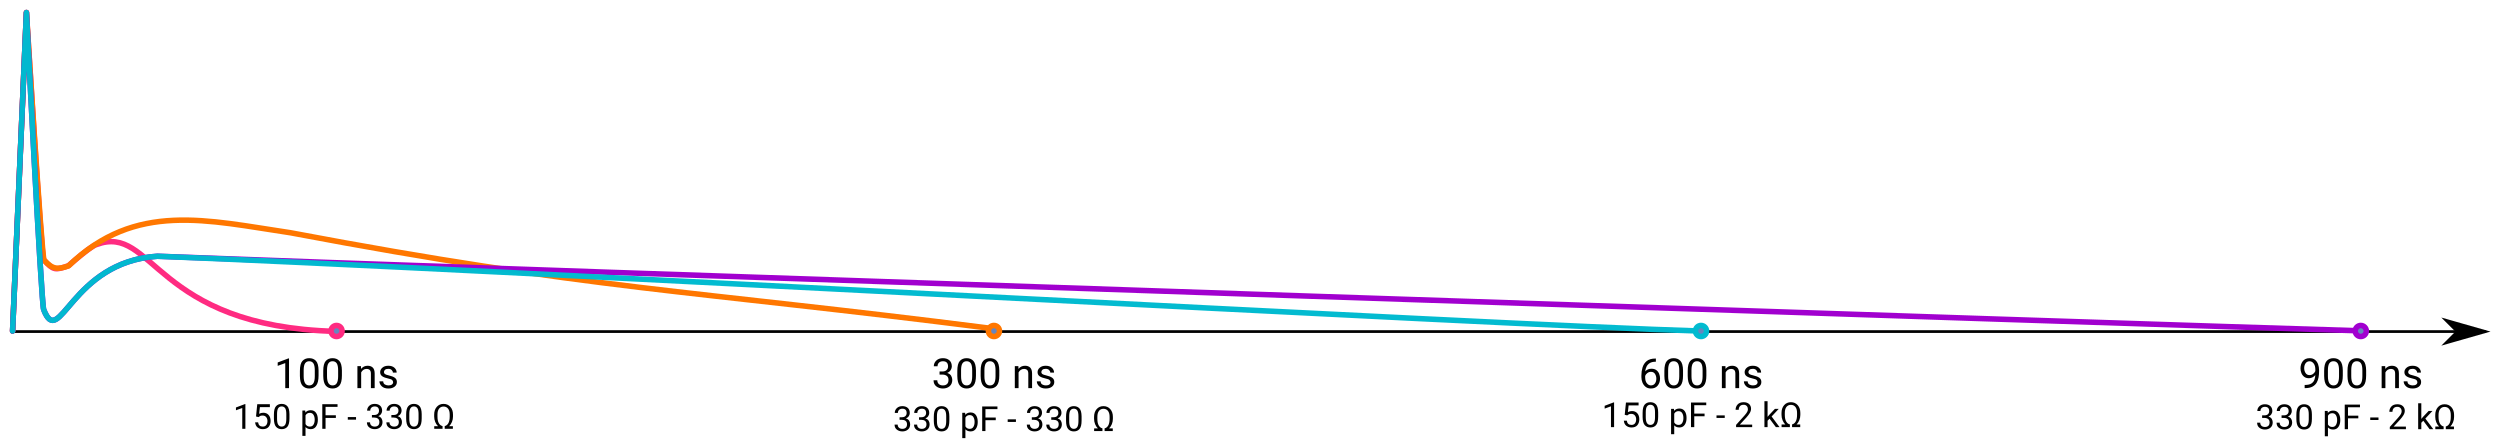
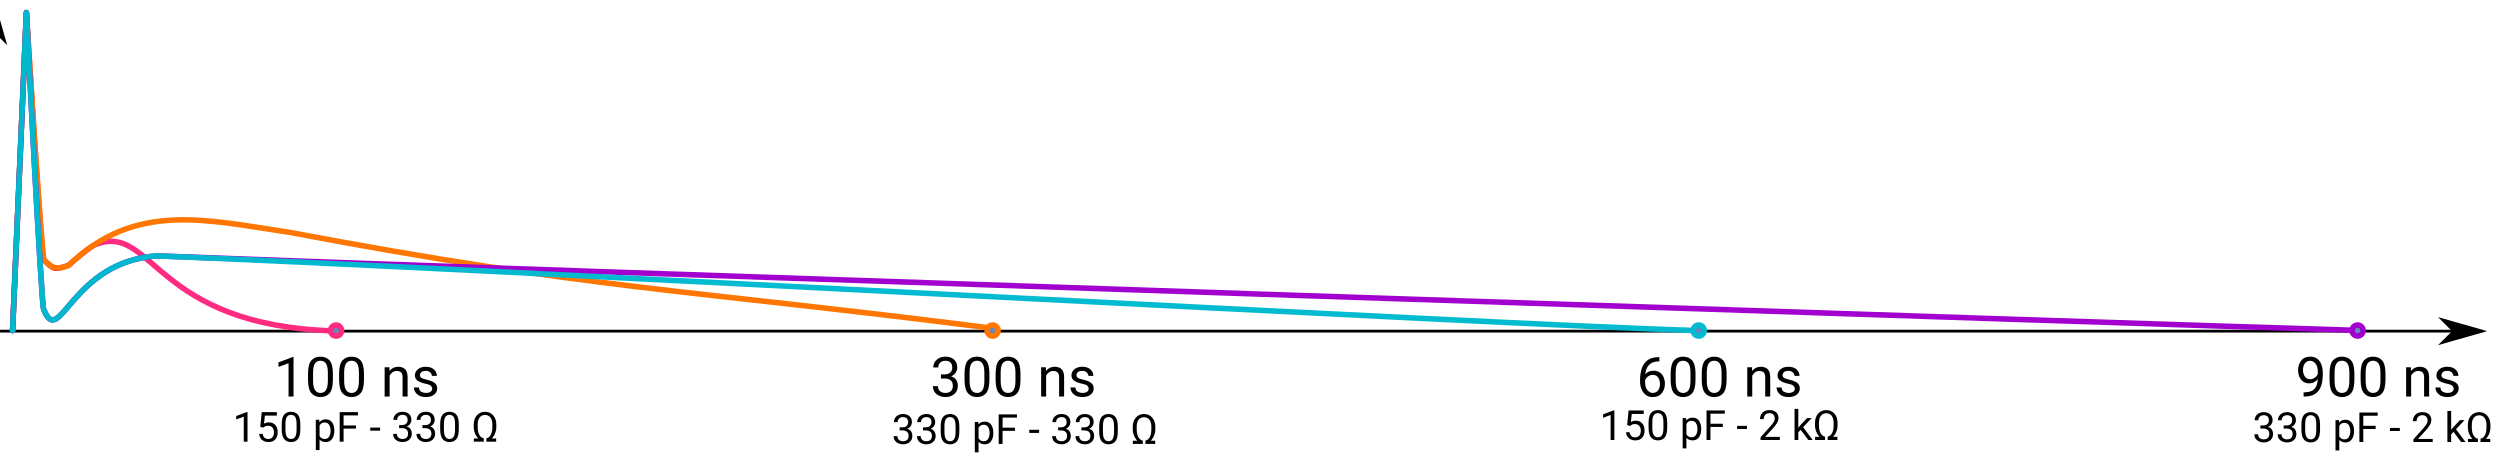
- <svg xmlns="http://www.w3.org/2000/svg" width="1274.103mm" height="228.28mm" viewBox="0 0 4514.537 808.867" id="svg2" version="1.1">
+ <svg xmlns="http://www.w3.org/2000/svg" width="1275.826mm" height="235.839mm" viewBox="0 0 4520.642 835.65" id="svg2" version="1.1">
  <defs id="defs4">
+     <marker style="overflow:visible" id="marker4215" refX="0" refY="0" orient="auto">
+       <path transform="matrix(0.8,0,0,0.8,10,0)" style="fill:#000000;fill-opacity:1;fill-rule:evenodd;stroke:#000000;stroke-width:1pt;stroke-opacity:1" d="M 0,0 5,-5 -12.5,0 5,5 0,0 Z" id="path4217" />
+     </marker>
    <marker orient="auto" refY="0" refX="0" id="Arrow1Lstart" style="overflow:visible">
      <path id="path4227" d="M 0,0 5,-5 -12.5,0 5,5 0,0 Z" style="fill:#000000;fill-opacity:1;fill-rule:evenodd;stroke:#000000;stroke-width:1pt;stroke-opacity:1" transform="matrix(0.8,0,0,0.8,10,0)" />
    </marker>
    <marker orient="auto" refY="0" refX="0" id="Arrow1Sstart" style="overflow:visible">
      <path id="path4153" d="M 0,0 5,-5 -12.5,0 5,5 0,0 Z" style="fill-rule:evenodd;stroke:#000000;stroke-width:1pt" transform="matrix(0.2,0,0,0.2,1.2,0)" />
    </marker>
    <marker orient="auto" refY="0" refX="0" id="marker4669" style="overflow:visible">
      <path id="path4671" d="M 0,0 5,-5 -12.5,0 5,5 0,0 Z" style="fill-rule:evenodd;stroke:#000000;stroke-width:1pt" transform="matrix(0.2,0,0,0.2,1.2,0)" />
    </marker>
    <marker orient="auto" refY="0" refX="0" id="marker4673" style="overflow:visible">
      <path id="path4675" d="M 0,0 5,-5 -12.5,0 5,5 0,0 Z" style="fill-rule:evenodd;stroke:#000000;stroke-width:1pt" transform="matrix(0.2,0,0,0.2,1.2,0)" />
    </marker>
    <marker orient="auto" refY="0" refX="0" id="Arrow1Mstart" style="overflow:visible">
      <path id="path3769" d="M 0,0 5,-5 -12.5,0 5,5 0,0 Z" style="fill-rule:evenodd;stroke:#000000;stroke-width:1pt" transform="matrix(0.4,0,0,0.4,4,0)" />
    </marker>
    <marker orient="auto" refY="0" refX="0" id="Arrow1Mend" style="overflow:visible">
      <path id="path3772" d="M 0,0 5,-5 -12.5,0 5,5 0,0 Z" style="fill-rule:evenodd;stroke:#000000;stroke-width:1pt" transform="matrix(-0.4,0,0,-0.4,-4,0)" />
    </marker>
  </defs>
  <g id="layer1" transform="translate(67.72011,160.3456)">
-     <path style="fill:none;fill-rule:evenodd;stroke:#000000;stroke-width:5;stroke-linecap:round;stroke-linejoin:miter;stroke-miterlimit:4;stroke-dasharray:none;stroke-opacity:1;marker-start:url(#Arrow1Lstart)" d="m 4420,438.434 -4465,0" id="path4221" />
+     <path style="fill:none;fill-rule:evenodd;stroke:#000000;stroke-width:5;stroke-linecap:round;stroke-linejoin:miter;stroke-miterlimit:4;stroke-dasharray:none;stroke-opacity:1;marker-start:url(#Arrow1Lstart)" d="m 4420,438.434 -4500,0" id="path4221" />
    <path id="path5150" d="m -45,437.362 25,-575 c 0,0 27.19,443.435 31.235,446.694 17.988,19.23 20.624,18.605 44.5,10.591 0,0 40.455,-35.847 50.568,-38.292 C 210,242.362 209.088,429.982 540,438.083" style="fill:none;stroke:#ff2b81;stroke-width:10;stroke-linecap:round;stroke-linejoin:round;stroke-miterlimit:4.1;stroke-dasharray:none;stroke-opacity:1" />
    <path style="fill:none;stroke:#ff7700;stroke-width:10;stroke-linecap:round;stroke-linejoin:round;stroke-miterlimit:4;stroke-dasharray:none;stroke-opacity:1" d="m -45,437.362 25,-575 c 0,0 27.75,443.435 31.796,446.694 15.386,17.339 24.323,17.717 44.5,10.591 C 177.259,202.628 306.465,237.777 457.008,259.99 998.573,362.327 1174.444,362.964 1720,432.362" id="path5152" />
-     <text id="text5154" y="614.038" x="353.147" style="font-style:normal;font-variant:normal;font-weight:normal;font-stretch:normal;font-size:62.5px;line-height:125%;font-family:Roboto;-inkscape-font-specification:Roboto;letter-spacing:0px;word-spacing:0px;fill:#000000;fill-opacity:1;stroke:none" xml:space="preserve">
-       <tspan y="614.038" x="353.147" id="tspan5156">150 pF - 330 Ω</tspan>
+     <text id="text5154" y="638.281" x="353.147" style="font-style:normal;font-variant:normal;font-weight:normal;font-stretch:normal;font-size:75px;line-height:125%;font-family:Roboto;-inkscape-font-specification:Roboto;letter-spacing:0px;word-spacing:0px;fill:#000000;fill-opacity:1;stroke:none" xml:space="preserve">
+       <tspan y="638.281" x="353.147" id="tspan5156">150 pF - 330 Ω</tspan>
    </text>
-     <text xml:space="preserve" style="font-style:normal;font-variant:normal;font-weight:normal;font-stretch:normal;font-size:62.5px;line-height:125%;font-family:Roboto;-inkscape-font-specification:Roboto;letter-spacing:0px;word-spacing:0px;fill:#000000;fill-opacity:1;stroke:none" x="1544.793" y="618.11" id="text5158">
-       <tspan id="tspan5160" x="1544.793" y="618.11">330 pF - 330 Ω</tspan>
+     <text xml:space="preserve" style="font-style:normal;font-variant:normal;font-weight:normal;font-stretch:normal;font-size:75px;line-height:125%;font-family:Roboto;-inkscape-font-specification:Roboto;letter-spacing:0px;word-spacing:0px;fill:#000000;fill-opacity:1;stroke:none" x="1544.793" y="642.353" id="text5158">
+       <tspan id="tspan5160" x="1544.793" y="642.353">330 pF - 330 Ω</tspan>
    </text>
    <path id="path5164" d="m -45,437.362 25,-575 c 0,0 27.19,533.339 31.235,536.598 28.765,73.402 48.765,-86.598 205.304,-96.598 560.564,21.608 3639.755,124.966 3988.461,135" style="fill:none;stroke:#a100cf;stroke-width:10;stroke-linecap:round;stroke-linejoin:round;stroke-miterlimit:4;stroke-dasharray:none;stroke-opacity:1" />
-     <text id="text5194" y="614.713" x="4005.31" style="font-style:normal;font-variant:normal;font-weight:normal;font-stretch:normal;font-size:62.5px;line-height:125%;font-family:Roboto;-inkscape-font-specification:Roboto;letter-spacing:0px;word-spacing:0px;fill:#000000;fill-opacity:1;stroke:none" xml:space="preserve">
-       <tspan y="614.713" x="4005.31" id="tspan5196">330 pF - 2 kΩ</tspan>
+     <text id="text5194" y="638.957" x="4005.31" style="font-style:normal;font-variant:normal;font-weight:normal;font-stretch:normal;font-size:75px;line-height:125%;font-family:Roboto;-inkscape-font-specification:Roboto;letter-spacing:0px;word-spacing:0px;fill:#000000;fill-opacity:1;stroke:none" xml:space="preserve">
+       <tspan y="638.957" x="4005.31" id="tspan5196">330 pF - 2 kΩ</tspan>
    </text>
-     <text id="text5198" y="611" x="2824.783" style="font-style:normal;font-variant:normal;font-weight:normal;font-stretch:normal;font-size:62.5px;line-height:125%;font-family:Roboto;-inkscape-font-specification:Roboto;letter-spacing:0px;word-spacing:0px;fill:#000000;fill-opacity:1;stroke:none" xml:space="preserve">
-       <tspan y="611" x="2824.783" id="tspan5200">150 pF - 2 kΩ</tspan>
+     <text id="text5198" y="635.244" x="2824.783" style="font-style:normal;font-variant:normal;font-weight:normal;font-stretch:normal;font-size:75px;line-height:125%;font-family:Roboto;-inkscape-font-specification:Roboto;letter-spacing:0px;word-spacing:0px;fill:#000000;fill-opacity:1;stroke:none" xml:space="preserve">
+       <tspan y="635.244" x="2824.783" id="tspan5200">150 pF - 2 kΩ</tspan>
    </text>
    <path style="fill:none;stroke:#00bacf;stroke-width:10;stroke-linecap:round;stroke-linejoin:round;stroke-miterlimit:4;stroke-dasharray:none;stroke-opacity:0.988" d="m -45,437.362 25,-575 c 0,0 27.19,533.339 31.235,536.598 28.765,73.402 48.765,-86.598 205.304,-96.598 560.564,21.608 2434.755,124.966 2783.461,135" id="path4683" />
-     <text id="text4685" y="540.489" x="427.482" style="font-style:normal;font-variant:normal;font-weight:normal;font-stretch:normal;font-size:75px;line-height:125%;font-family:Roboto;-inkscape-font-specification:Roboto;letter-spacing:0px;word-spacing:0px;fill:#000000;fill-opacity:1;stroke:none" xml:space="preserve">
-       <tspan y="540.489" x="427.482" id="tspan4687">100 ns</tspan>
+     <text id="text4685" y="556.651" x="427.482" style="font-style:normal;font-variant:normal;font-weight:normal;font-stretch:normal;font-size:100px;line-height:125%;font-family:Roboto;-inkscape-font-specification:Roboto;letter-spacing:0px;word-spacing:0px;fill:#000000;fill-opacity:1;stroke:none" xml:space="preserve">
+       <tspan y="556.651" x="427.482" id="tspan4687">100 ns</tspan>
    </text>
    <circle style="opacity:1;fill:#6785be;fill-opacity:1;stroke:#ff2b81;stroke-width:10;stroke-linecap:round;stroke-linejoin:round;stroke-miterlimit:4.1;stroke-dasharray:none;stroke-dashoffset:0;stroke-opacity:1" id="path4693" cx="540" cy="437.362" r="10" />
-     <text xml:space="preserve" style="font-style:normal;font-variant:normal;font-weight:normal;font-stretch:normal;font-size:75px;line-height:125%;font-family:Roboto;-inkscape-font-specification:Roboto;letter-spacing:0px;word-spacing:0px;fill:#000000;fill-opacity:1;stroke:none" x="1614.625" y="540.489" id="text4695">
-       <tspan id="tspan4697" x="1614.625" y="540.489">300 ns</tspan>
+     <text xml:space="preserve" style="font-style:normal;font-variant:normal;font-weight:normal;font-stretch:normal;font-size:100px;line-height:125%;font-family:Roboto;-inkscape-font-specification:Roboto;letter-spacing:0px;word-spacing:0px;fill:#000000;fill-opacity:1;stroke:none" x="1614.625" y="556.651" id="text4695">
+       <tspan id="tspan4697" x="1614.625" y="556.651">300 ns</tspan>
    </text>
    <circle r="10" cy="437.362" cx="1727.143" id="circle4699" style="opacity:1;fill:#6785be;fill-opacity:1;stroke:#ff7700;stroke-width:10;stroke-linecap:round;stroke-linejoin:round;stroke-miterlimit:4.1;stroke-dasharray:none;stroke-dashoffset:0;stroke-opacity:1" />
-     <text id="text4701" y="540.489" x="2891.458" style="font-style:normal;font-variant:normal;font-weight:normal;font-stretch:normal;font-size:75px;line-height:125%;font-family:Roboto;-inkscape-font-specification:Roboto;letter-spacing:0px;word-spacing:0px;fill:#000000;fill-opacity:1;stroke:none" xml:space="preserve">
-       <tspan y="540.489" x="2891.458" id="tspan4703">600 ns</tspan>
+     <text id="text4701" y="556.651" x="2891.458" style="font-style:normal;font-variant:normal;font-weight:normal;font-stretch:normal;font-size:100px;line-height:125%;font-family:Roboto;-inkscape-font-specification:Roboto;letter-spacing:0px;word-spacing:0px;fill:#000000;fill-opacity:1;stroke:none" xml:space="preserve">
+       <tspan y="556.651" x="2891.458" id="tspan4703">600 ns</tspan>
    </text>
    <circle style="opacity:1;fill:#6785be;fill-opacity:1;stroke:#00bacf;stroke-width:10;stroke-linecap:round;stroke-linejoin:round;stroke-miterlimit:4.1;stroke-dasharray:none;stroke-dashoffset:0;stroke-opacity:0.988" id="circle4705" cx="3003.976" cy="437.362" r="10" />
-     <text xml:space="preserve" style="font-style:normal;font-variant:normal;font-weight:normal;font-stretch:normal;font-size:75px;line-height:125%;font-family:Roboto;-inkscape-font-specification:Roboto;letter-spacing:0px;word-spacing:0px;fill:#000000;fill-opacity:1;stroke:none" x="4082.887" y="540.489" id="text4707">
-       <tspan id="tspan4709" x="4082.887" y="540.489">900 ns</tspan>
+     <text xml:space="preserve" style="font-style:normal;font-variant:normal;font-weight:normal;font-stretch:normal;font-size:100px;line-height:125%;font-family:Roboto;-inkscape-font-specification:Roboto;letter-spacing:0px;word-spacing:0px;fill:#000000;fill-opacity:1;stroke:none" x="4082.887" y="556.651" id="text4707">
+       <tspan id="tspan4709" x="4082.887" y="556.651">900 ns</tspan>
    </text>
    <circle r="10" cy="437.362" cx="4195.404" id="circle4711" style="opacity:1;fill:#6785be;fill-opacity:1;stroke:#a100cf;stroke-width:10;stroke-linecap:round;stroke-linejoin:round;stroke-miterlimit:4.1;stroke-dasharray:none;stroke-dashoffset:0;stroke-opacity:1" />
+     <path id="path4213" d="m -80,-157.638 0,595" style="fill:none;fill-rule:evenodd;stroke:#000000;stroke-width:5;stroke-linecap:round;stroke-linejoin:miter;stroke-miterlimit:4;stroke-dasharray:none;stroke-opacity:1;marker-start:url(#marker4215)" />
+     <text xml:space="preserve" style="font-style:normal;font-variant:normal;font-weight:normal;font-stretch:normal;font-size:75px;line-height:125%;font-family:Roboto;-inkscape-font-specification:Roboto;letter-spacing:0px;word-spacing:0px;fill:#000000;fill-opacity:1;stroke:none" x="-315.743" y="-122.331" id="text4573" transform="matrix(0,-1,0.9999999,0,0,0)">
+       <tspan id="tspan4575" x="-315.743" y="-122.331">amplitude</tspan>
+     </text>
  </g>
</svg>
